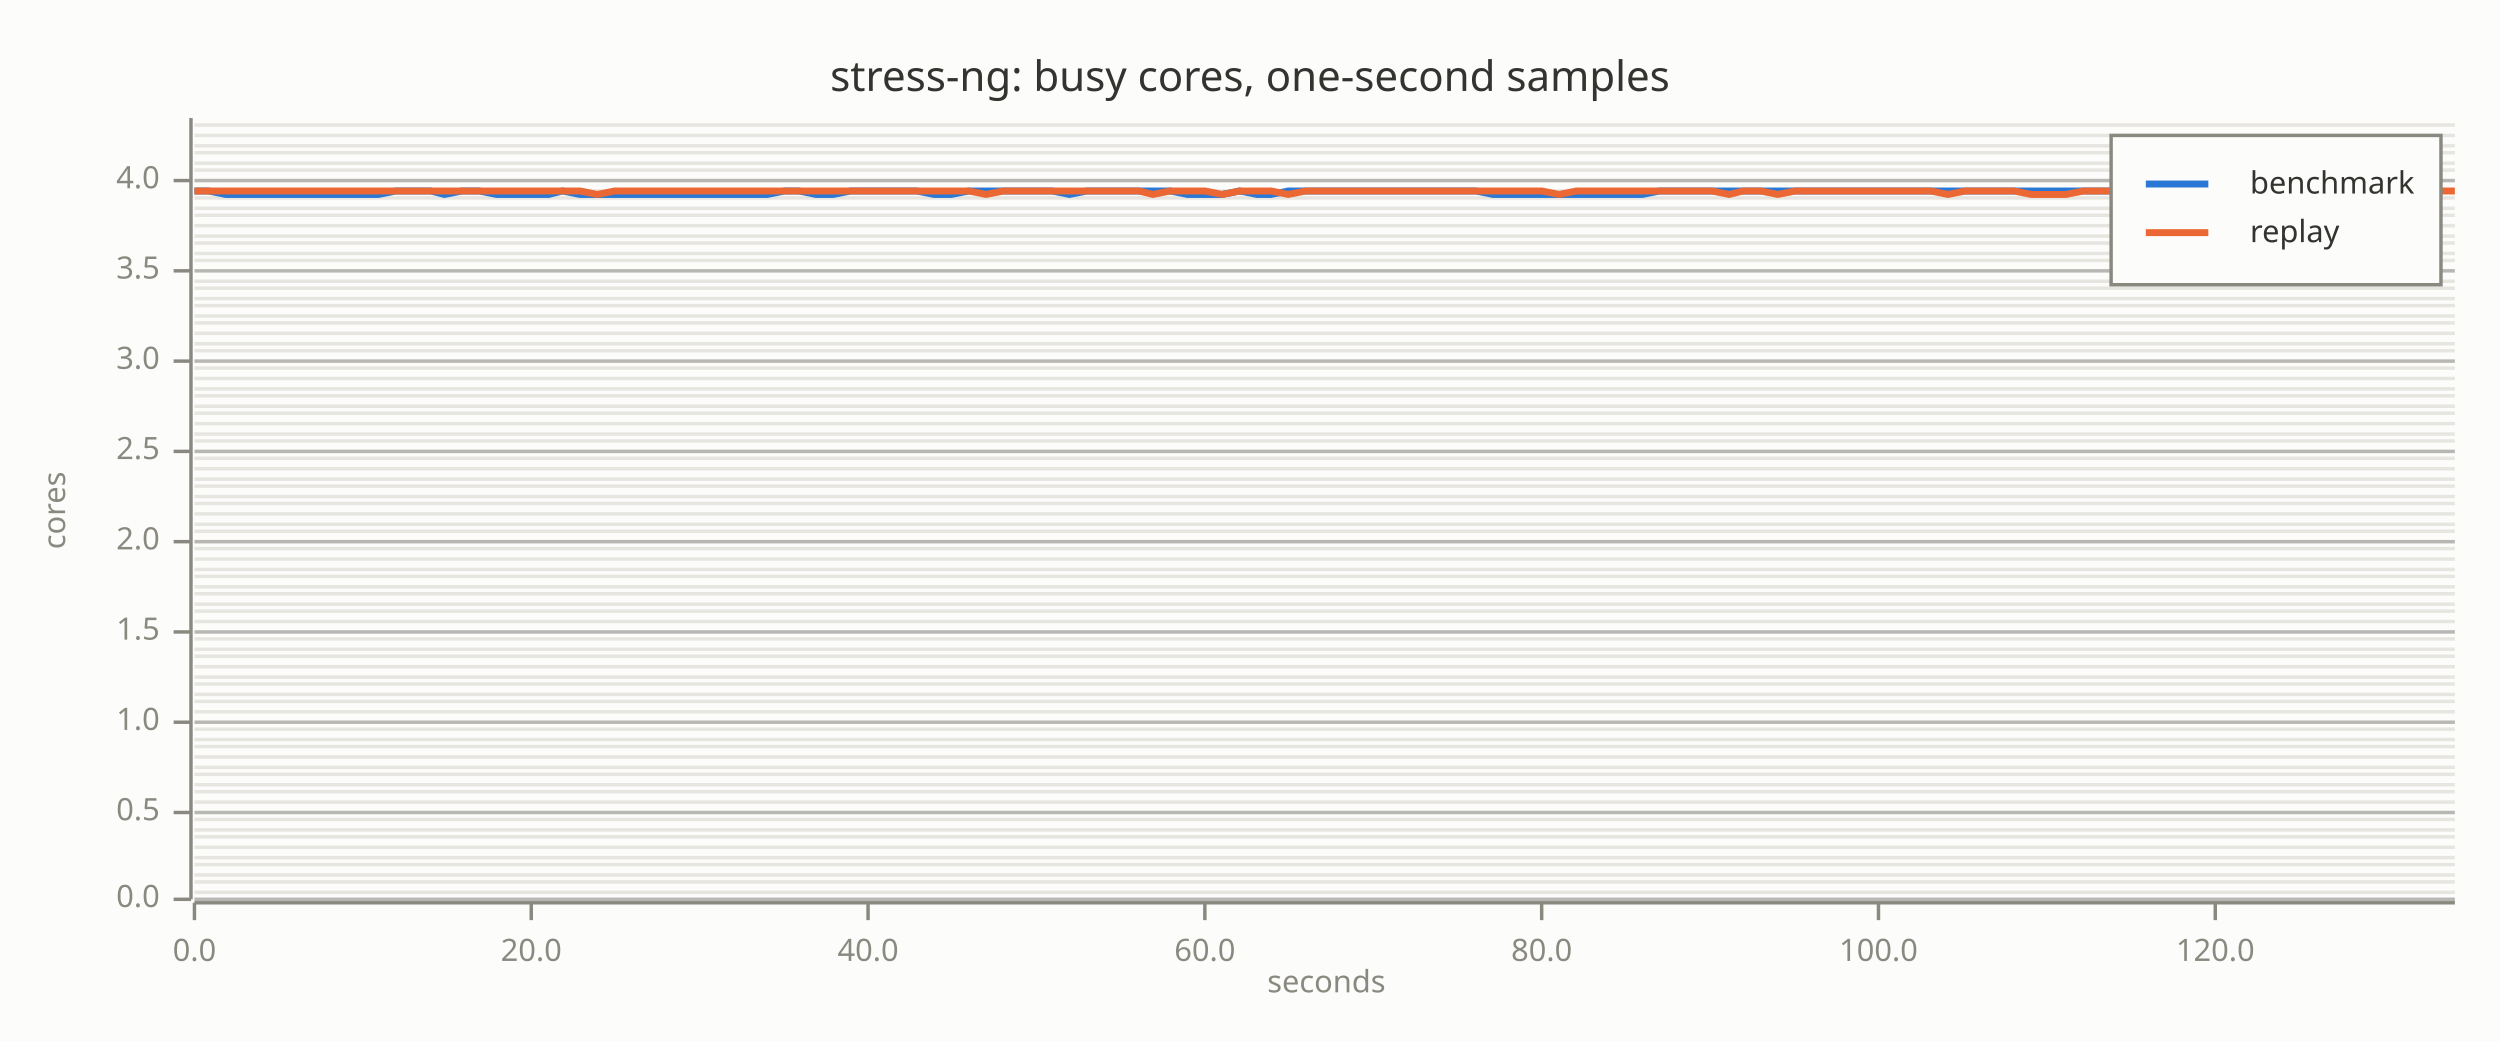
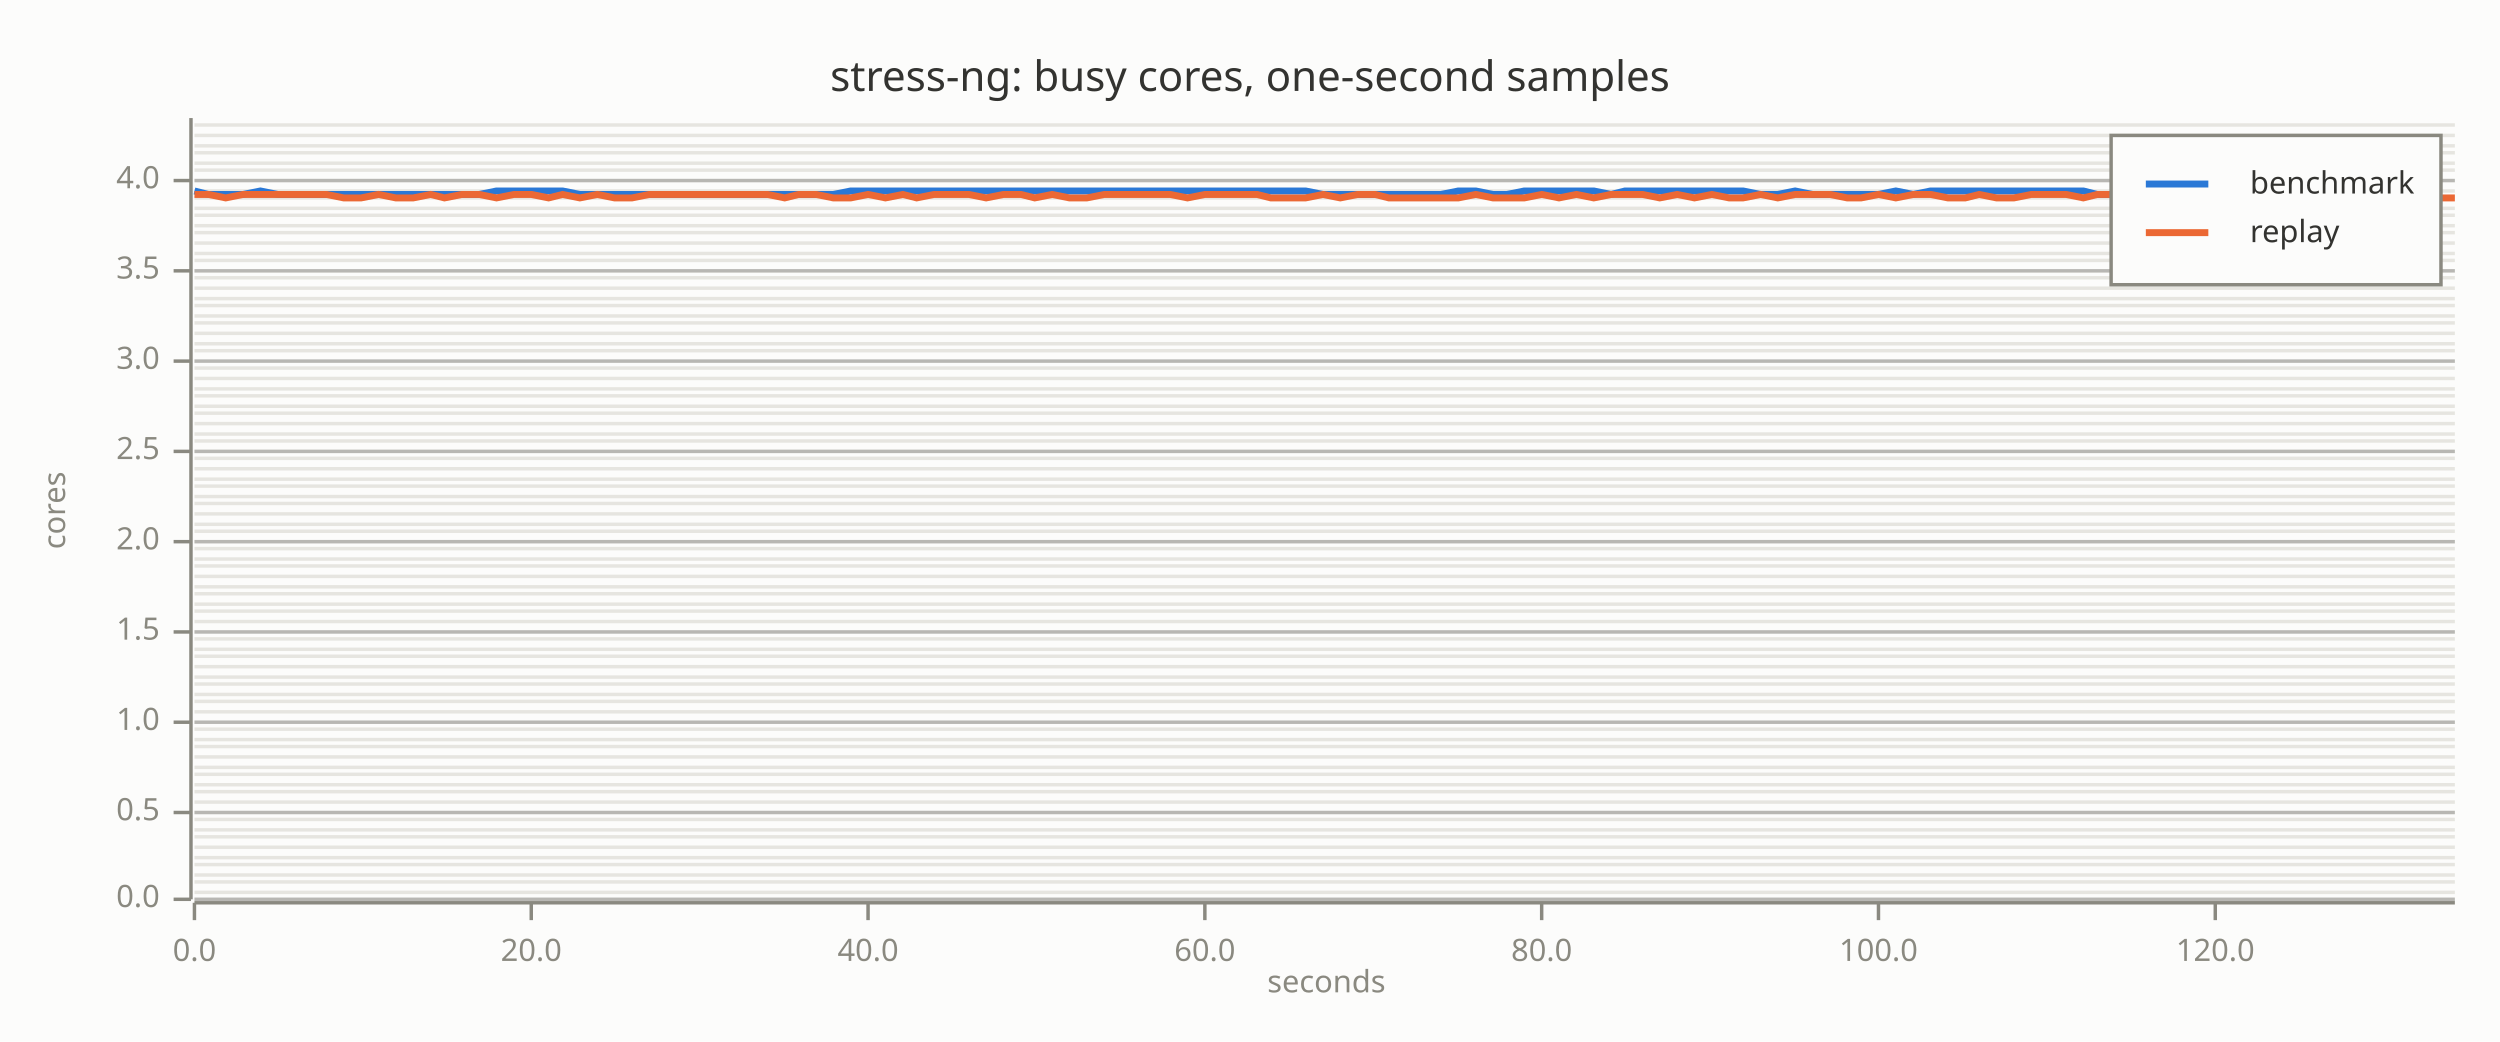
<svg xmlns="http://www.w3.org/2000/svg" width="720" height="300" viewBox="0 0 720 300">
  <rect x="0" y="0" width="720" height="300" opacity="1" fill="#FCFCFB" stroke="none" />
  <text x="360" y="17" dy="0.76em" text-anchor="middle" font-family="sans-serif" font-size="12.097" opacity="1" fill="#333330">
stress-ng: busy cores, one-second samples
</text>
  <line opacity="1" stroke="#E6E5E0" stroke-width="1" x1="56" y1="259" x2="707" y2="259" />
  <line opacity="1" stroke="#E6E5E0" stroke-width="1" x1="56" y1="257" x2="707" y2="257" />
  <line opacity="1" stroke="#E6E5E0" stroke-width="1" x1="56" y1="254" x2="707" y2="254" />
  <line opacity="1" stroke="#E6E5E0" stroke-width="1" x1="56" y1="252" x2="707" y2="252" />
  <line opacity="1" stroke="#E6E5E0" stroke-width="1" x1="56" y1="249" x2="707" y2="249" />
  <line opacity="1" stroke="#E6E5E0" stroke-width="1" x1="56" y1="247" x2="707" y2="247" />
  <line opacity="1" stroke="#E6E5E0" stroke-width="1" x1="56" y1="244" x2="707" y2="244" />
  <line opacity="1" stroke="#E6E5E0" stroke-width="1" x1="56" y1="241" x2="707" y2="241" />
  <line opacity="1" stroke="#E6E5E0" stroke-width="1" x1="56" y1="239" x2="707" y2="239" />
  <line opacity="1" stroke="#E6E5E0" stroke-width="1" x1="56" y1="236" x2="707" y2="236" />
  <line opacity="1" stroke="#E6E5E0" stroke-width="1" x1="56" y1="234" x2="707" y2="234" />
  <line opacity="1" stroke="#E6E5E0" stroke-width="1" x1="56" y1="231" x2="707" y2="231" />
  <line opacity="1" stroke="#E6E5E0" stroke-width="1" x1="56" y1="228" x2="707" y2="228" />
  <line opacity="1" stroke="#E6E5E0" stroke-width="1" x1="56" y1="226" x2="707" y2="226" />
  <line opacity="1" stroke="#E6E5E0" stroke-width="1" x1="56" y1="223" x2="707" y2="223" />
  <line opacity="1" stroke="#E6E5E0" stroke-width="1" x1="56" y1="221" x2="707" y2="221" />
  <line opacity="1" stroke="#E6E5E0" stroke-width="1" x1="56" y1="218" x2="707" y2="218" />
  <line opacity="1" stroke="#E6E5E0" stroke-width="1" x1="56" y1="215" x2="707" y2="215" />
  <line opacity="1" stroke="#E6E5E0" stroke-width="1" x1="56" y1="213" x2="707" y2="213" />
  <line opacity="1" stroke="#E6E5E0" stroke-width="1" x1="56" y1="210" x2="707" y2="210" />
  <line opacity="1" stroke="#E6E5E0" stroke-width="1" x1="56" y1="208" x2="707" y2="208" />
  <line opacity="1" stroke="#E6E5E0" stroke-width="1" x1="56" y1="205" x2="707" y2="205" />
  <line opacity="1" stroke="#E6E5E0" stroke-width="1" x1="56" y1="202" x2="707" y2="202" />
  <line opacity="1" stroke="#E6E5E0" stroke-width="1" x1="56" y1="200" x2="707" y2="200" />
  <line opacity="1" stroke="#E6E5E0" stroke-width="1" x1="56" y1="197" x2="707" y2="197" />
  <line opacity="1" stroke="#E6E5E0" stroke-width="1" x1="56" y1="195" x2="707" y2="195" />
  <line opacity="1" stroke="#E6E5E0" stroke-width="1" x1="56" y1="192" x2="707" y2="192" />
  <line opacity="1" stroke="#E6E5E0" stroke-width="1" x1="56" y1="189" x2="707" y2="189" />
  <line opacity="1" stroke="#E6E5E0" stroke-width="1" x1="56" y1="187" x2="707" y2="187" />
  <line opacity="1" stroke="#E6E5E0" stroke-width="1" x1="56" y1="184" x2="707" y2="184" />
  <line opacity="1" stroke="#E6E5E0" stroke-width="1" x1="56" y1="182" x2="707" y2="182" />
  <line opacity="1" stroke="#E6E5E0" stroke-width="1" x1="56" y1="179" x2="707" y2="179" />
  <line opacity="1" stroke="#E6E5E0" stroke-width="1" x1="56" y1="176" x2="707" y2="176" />
  <line opacity="1" stroke="#E6E5E0" stroke-width="1" x1="56" y1="174" x2="707" y2="174" />
  <line opacity="1" stroke="#E6E5E0" stroke-width="1" x1="56" y1="171" x2="707" y2="171" />
  <line opacity="1" stroke="#E6E5E0" stroke-width="1" x1="56" y1="169" x2="707" y2="169" />
  <line opacity="1" stroke="#E6E5E0" stroke-width="1" x1="56" y1="166" x2="707" y2="166" />
-   <line opacity="1" stroke="#E6E5E0" stroke-width="1" x1="56" y1="164" x2="707" y2="164" />
+   <line opacity="1" stroke="#E6E5E0" stroke-width="1" x1="56" y1="163" x2="707" y2="163" />
  <line opacity="1" stroke="#E6E5E0" stroke-width="1" x1="56" y1="161" x2="707" y2="161" />
  <line opacity="1" stroke="#E6E5E0" stroke-width="1" x1="56" y1="158" x2="707" y2="158" />
  <line opacity="1" stroke="#E6E5E0" stroke-width="1" x1="56" y1="156" x2="707" y2="156" />
  <line opacity="1" stroke="#E6E5E0" stroke-width="1" x1="56" y1="153" x2="707" y2="153" />
  <line opacity="1" stroke="#E6E5E0" stroke-width="1" x1="56" y1="151" x2="707" y2="151" />
  <line opacity="1" stroke="#E6E5E0" stroke-width="1" x1="56" y1="148" x2="707" y2="148" />
  <line opacity="1" stroke="#E6E5E0" stroke-width="1" x1="56" y1="145" x2="707" y2="145" />
  <line opacity="1" stroke="#E6E5E0" stroke-width="1" x1="56" y1="143" x2="707" y2="143" />
  <line opacity="1" stroke="#E6E5E0" stroke-width="1" x1="56" y1="140" x2="707" y2="140" />
  <line opacity="1" stroke="#E6E5E0" stroke-width="1" x1="56" y1="138" x2="707" y2="138" />
  <line opacity="1" stroke="#E6E5E0" stroke-width="1" x1="56" y1="135" x2="707" y2="135" />
  <line opacity="1" stroke="#E6E5E0" stroke-width="1" x1="56" y1="132" x2="707" y2="132" />
  <line opacity="1" stroke="#E6E5E0" stroke-width="1" x1="56" y1="130" x2="707" y2="130" />
  <line opacity="1" stroke="#E6E5E0" stroke-width="1" x1="56" y1="127" x2="707" y2="127" />
  <line opacity="1" stroke="#E6E5E0" stroke-width="1" x1="56" y1="125" x2="707" y2="125" />
  <line opacity="1" stroke="#E6E5E0" stroke-width="1" x1="56" y1="122" x2="707" y2="122" />
  <line opacity="1" stroke="#E6E5E0" stroke-width="1" x1="56" y1="119" x2="707" y2="119" />
  <line opacity="1" stroke="#E6E5E0" stroke-width="1" x1="56" y1="117" x2="707" y2="117" />
  <line opacity="1" stroke="#E6E5E0" stroke-width="1" x1="56" y1="114" x2="707" y2="114" />
  <line opacity="1" stroke="#E6E5E0" stroke-width="1" x1="56" y1="112" x2="707" y2="112" />
  <line opacity="1" stroke="#E6E5E0" stroke-width="1" x1="56" y1="109" x2="707" y2="109" />
  <line opacity="1" stroke="#E6E5E0" stroke-width="1" x1="56" y1="106" x2="707" y2="106" />
  <line opacity="1" stroke="#E6E5E0" stroke-width="1" x1="56" y1="104" x2="707" y2="104" />
  <line opacity="1" stroke="#E6E5E0" stroke-width="1" x1="56" y1="101" x2="707" y2="101" />
  <line opacity="1" stroke="#E6E5E0" stroke-width="1" x1="56" y1="99" x2="707" y2="99" />
  <line opacity="1" stroke="#E6E5E0" stroke-width="1" x1="56" y1="96" x2="707" y2="96" />
  <line opacity="1" stroke="#E6E5E0" stroke-width="1" x1="56" y1="93" x2="707" y2="93" />
  <line opacity="1" stroke="#E6E5E0" stroke-width="1" x1="56" y1="91" x2="707" y2="91" />
  <line opacity="1" stroke="#E6E5E0" stroke-width="1" x1="56" y1="88" x2="707" y2="88" />
  <line opacity="1" stroke="#E6E5E0" stroke-width="1" x1="56" y1="86" x2="707" y2="86" />
  <line opacity="1" stroke="#E6E5E0" stroke-width="1" x1="56" y1="83" x2="707" y2="83" />
-   <line opacity="1" stroke="#E6E5E0" stroke-width="1" x1="56" y1="81" x2="707" y2="81" />
+   <line opacity="1" stroke="#E6E5E0" stroke-width="1" x1="56" y1="80" x2="707" y2="80" />
  <line opacity="1" stroke="#E6E5E0" stroke-width="1" x1="56" y1="78" x2="707" y2="78" />
  <line opacity="1" stroke="#E6E5E0" stroke-width="1" x1="56" y1="75" x2="707" y2="75" />
  <line opacity="1" stroke="#E6E5E0" stroke-width="1" x1="56" y1="73" x2="707" y2="73" />
  <line opacity="1" stroke="#E6E5E0" stroke-width="1" x1="56" y1="70" x2="707" y2="70" />
-   <line opacity="1" stroke="#E6E5E0" stroke-width="1" x1="56" y1="68" x2="707" y2="68" />
+   <line opacity="1" stroke="#E6E5E0" stroke-width="1" x1="56" y1="67" x2="707" y2="67" />
  <line opacity="1" stroke="#E6E5E0" stroke-width="1" x1="56" y1="65" x2="707" y2="65" />
  <line opacity="1" stroke="#E6E5E0" stroke-width="1" x1="56" y1="62" x2="707" y2="62" />
  <line opacity="1" stroke="#E6E5E0" stroke-width="1" x1="56" y1="60" x2="707" y2="60" />
  <line opacity="1" stroke="#E6E5E0" stroke-width="1" x1="56" y1="57" x2="707" y2="57" />
  <line opacity="1" stroke="#E6E5E0" stroke-width="1" x1="56" y1="55" x2="707" y2="55" />
  <line opacity="1" stroke="#E6E5E0" stroke-width="1" x1="56" y1="52" x2="707" y2="52" />
  <line opacity="1" stroke="#E6E5E0" stroke-width="1" x1="56" y1="49" x2="707" y2="49" />
  <line opacity="1" stroke="#E6E5E0" stroke-width="1" x1="56" y1="47" x2="707" y2="47" />
  <line opacity="1" stroke="#E6E5E0" stroke-width="1" x1="56" y1="44" x2="707" y2="44" />
  <line opacity="1" stroke="#E6E5E0" stroke-width="1" x1="56" y1="42" x2="707" y2="42" />
  <line opacity="1" stroke="#E6E5E0" stroke-width="1" x1="56" y1="39" x2="707" y2="39" />
  <line opacity="1" stroke="#E6E5E0" stroke-width="1" x1="56" y1="36" x2="707" y2="36" />
  <text x="12" y="147" dy="0.76em" text-anchor="middle" font-family="sans-serif" font-size="8.871" opacity="1" fill="#8A8980" transform="rotate(270, 12, 147)">
cores
</text>
  <text x="382" y="288" dy="-0.5ex" text-anchor="middle" font-family="sans-serif" font-size="8.871" opacity="1" fill="#8A8980">
seconds
</text>
  <line opacity="0.2" stroke="#000000" stroke-width="1" x1="56" y1="259" x2="707" y2="259" />
  <line opacity="0.2" stroke="#000000" stroke-width="1" x1="56" y1="234" x2="707" y2="234" />
  <line opacity="0.2" stroke="#000000" stroke-width="1" x1="56" y1="208" x2="707" y2="208" />
  <line opacity="0.2" stroke="#000000" stroke-width="1" x1="56" y1="182" x2="707" y2="182" />
  <line opacity="0.2" stroke="#000000" stroke-width="1" x1="56" y1="156" x2="707" y2="156" />
  <line opacity="0.2" stroke="#000000" stroke-width="1" x1="56" y1="130" x2="707" y2="130" />
  <line opacity="0.2" stroke="#000000" stroke-width="1" x1="56" y1="104" x2="707" y2="104" />
  <line opacity="0.2" stroke="#000000" stroke-width="1" x1="56" y1="78" x2="707" y2="78" />
  <line opacity="0.2" stroke="#000000" stroke-width="1" x1="56" y1="52" x2="707" y2="52" />
  <polyline fill="none" opacity="1" stroke="#8A8980" stroke-width="1" points="55,34 55,259 " />
  <text x="46" y="259" dy="0.5ex" text-anchor="end" font-family="sans-serif" font-size="8.871" opacity="1" fill="#8A8980">
0.0
</text>
  <polyline fill="none" opacity="1" stroke="#8A8980" stroke-width="1" points="50,259 55,259 " />
  <text x="46" y="234" dy="0.5ex" text-anchor="end" font-family="sans-serif" font-size="8.871" opacity="1" fill="#8A8980">
0.5
</text>
  <polyline fill="none" opacity="1" stroke="#8A8980" stroke-width="1" points="50,234 55,234 " />
  <text x="46" y="208" dy="0.5ex" text-anchor="end" font-family="sans-serif" font-size="8.871" opacity="1" fill="#8A8980">
1.0
</text>
  <polyline fill="none" opacity="1" stroke="#8A8980" stroke-width="1" points="50,208 55,208 " />
  <text x="46" y="182" dy="0.5ex" text-anchor="end" font-family="sans-serif" font-size="8.871" opacity="1" fill="#8A8980">
1.5
</text>
  <polyline fill="none" opacity="1" stroke="#8A8980" stroke-width="1" points="50,182 55,182 " />
  <text x="46" y="156" dy="0.5ex" text-anchor="end" font-family="sans-serif" font-size="8.871" opacity="1" fill="#8A8980">
2.0
</text>
  <polyline fill="none" opacity="1" stroke="#8A8980" stroke-width="1" points="50,156 55,156 " />
  <text x="46" y="130" dy="0.5ex" text-anchor="end" font-family="sans-serif" font-size="8.871" opacity="1" fill="#8A8980">
2.5
</text>
  <polyline fill="none" opacity="1" stroke="#8A8980" stroke-width="1" points="50,130 55,130 " />
  <text x="46" y="104" dy="0.5ex" text-anchor="end" font-family="sans-serif" font-size="8.871" opacity="1" fill="#8A8980">
3.0
</text>
  <polyline fill="none" opacity="1" stroke="#8A8980" stroke-width="1" points="50,104 55,104 " />
  <text x="46" y="78" dy="0.5ex" text-anchor="end" font-family="sans-serif" font-size="8.871" opacity="1" fill="#8A8980">
3.5
</text>
  <polyline fill="none" opacity="1" stroke="#8A8980" stroke-width="1" points="50,78 55,78 " />
  <text x="46" y="52" dy="0.5ex" text-anchor="end" font-family="sans-serif" font-size="8.871" opacity="1" fill="#8A8980">
4.0
</text>
  <polyline fill="none" opacity="1" stroke="#8A8980" stroke-width="1" points="50,52 55,52 " />
  <polyline fill="none" opacity="1" stroke="#8A8980" stroke-width="1" points="56,260 707,260 " />
  <text x="56" y="270" dy="0.76em" text-anchor="middle" font-family="sans-serif" font-size="8.871" opacity="1" fill="#8A8980">
0.0
</text>
  <polyline fill="none" opacity="1" stroke="#8A8980" stroke-width="1" points="56,260 56,265 " />
  <text x="153" y="270" dy="0.76em" text-anchor="middle" font-family="sans-serif" font-size="8.871" opacity="1" fill="#8A8980">
20.0
</text>
  <polyline fill="none" opacity="1" stroke="#8A8980" stroke-width="1" points="153,260 153,265 " />
  <text x="250" y="270" dy="0.76em" text-anchor="middle" font-family="sans-serif" font-size="8.871" opacity="1" fill="#8A8980">
40.0
</text>
  <polyline fill="none" opacity="1" stroke="#8A8980" stroke-width="1" points="250,260 250,265 " />
  <text x="347" y="270" dy="0.76em" text-anchor="middle" font-family="sans-serif" font-size="8.871" opacity="1" fill="#8A8980">
60.0
</text>
  <polyline fill="none" opacity="1" stroke="#8A8980" stroke-width="1" points="347,260 347,265 " />
  <text x="444" y="270" dy="0.76em" text-anchor="middle" font-family="sans-serif" font-size="8.871" opacity="1" fill="#8A8980">
80.0
</text>
  <polyline fill="none" opacity="1" stroke="#8A8980" stroke-width="1" points="444,260 444,265 " />
  <text x="541" y="270" dy="0.76em" text-anchor="middle" font-family="sans-serif" font-size="8.871" opacity="1" fill="#8A8980">
100.0
</text>
  <polyline fill="none" opacity="1" stroke="#8A8980" stroke-width="1" points="541,260 541,265 " />
  <text x="638" y="270" dy="0.76em" text-anchor="middle" font-family="sans-serif" font-size="8.871" opacity="1" fill="#8A8980">
120.0
</text>
  <polyline fill="none" opacity="1" stroke="#8A8980" stroke-width="1" points="638,260 638,265 " />
-   <polyline fill="none" opacity="1" stroke="#2A78D6" stroke-width="2" points="56,55 60,55 65,56 70,56 75,56 80,56 85,56 90,56 94,56 99,56 104,56 109,56 114,55 119,55 124,55 128,56 133,55 138,55 143,56 148,56 153,56 158,56 162,55 167,56 172,56 177,56 182,56 187,56 192,56 196,56 201,56 206,56 211,56 216,56 221,56 226,55 230,55 235,56 240,56 245,55 250,55 255,55 260,55 264,55 269,56 274,56 279,55 284,55 289,55 294,55 298,55 303,55 308,56 313,55 318,55 323,55 328,55 332,55 337,55 342,56 347,56 352,56 357,55 362,56 366,56 371,55 376,55 381,55 386,55 391,55 396,55 400,55 405,55 410,55 415,55 420,55 425,55 430,56 434,56 439,56 444,56 449,56 454,56 459,56 464,56 468,56 473,56 478,55 483,55 488,55 493,55 498,55 502,55 507,55 512,55 517,55 522,55 527,55 532,55 536,55 541,55 546,55 551,55 556,55 561,55 566,55 570,55 575,55 580,55 585,55 590,55 595,55 600,55 604,55 609,55 614,55 619,55 624,55 629,55 " />
-   <polyline fill="none" opacity="1" stroke="#EB6834" stroke-width="2" points="56,55 60,55 65,55 70,55 75,55 80,55 85,55 90,55 94,55 99,55 104,55 109,55 114,55 119,55 124,55 128,55 133,55 138,55 143,55 148,55 153,55 158,55 162,55 167,55 172,56 177,55 182,55 187,55 192,55 196,55 201,55 206,55 211,55 216,55 221,55 226,55 230,55 235,55 240,55 245,55 250,55 255,55 260,55 264,55 269,55 274,55 279,55 284,56 289,55 294,55 298,55 303,55 308,55 313,55 318,55 323,55 328,55 332,56 337,55 342,55 347,55 352,56 357,55 362,55 366,55 371,56 376,55 381,55 386,55 391,55 396,55 400,55 405,55 410,55 415,55 420,55 425,55 430,55 434,55 439,55 444,55 449,56 454,55 459,55 464,55 468,55 473,55 478,55 483,55 488,55 493,55 498,56 502,55 507,55 512,56 517,55 522,55 527,55 532,55 536,55 541,55 546,55 551,55 556,55 561,56 566,55 570,55 575,55 580,55 585,56 590,56 595,56 600,55 604,55 609,55 614,56 619,55 624,56 629,56 634,55 638,55 643,55 648,55 653,55 658,56 663,55 668,55 672,55 677,55 682,55 687,55 692,56 697,55 702,55 707,55 " />
+   <polyline fill="none" opacity="1" stroke="#2A78D6" stroke-width="2" points="56,55 60,56 65,56 70,56 75,55 80,56 85,56 90,56 94,56 99,56 104,56 109,56 114,56 119,56 124,56 128,56 133,56 138,56 143,55 148,55 153,55 158,55 162,55 167,56 172,56 177,56 182,56 187,56 192,56 196,56 201,56 206,56 211,56 216,56 221,56 226,56 230,56 235,56 240,56 245,55 250,55 255,55 260,55 264,55 269,55 274,55 279,55 284,55 289,55 294,55 298,55 303,55 308,55 313,55 318,55 323,55 328,55 332,55 337,55 342,55 347,55 352,55 357,55 362,55 366,55 371,55 376,55 381,56 386,56 391,56 396,56 400,56 405,56 410,56 415,56 420,55 425,55 430,56 434,56 439,55 444,55 449,55 454,55 459,55 464,56 468,55 473,55 478,55 483,55 488,55 493,55 498,55 502,55 507,56 512,56 517,55 522,56 527,56 532,56 536,56 541,56 546,55 551,56 556,55 561,55 566,55 570,55 575,55 580,55 585,55 590,55 595,55 600,55 604,56 609,56 614,55 619,55 624,55 629,55 " />
+   <polyline fill="none" opacity="1" stroke="#EB6834" stroke-width="2" points="56,56 60,56 65,57 70,56 75,56 80,56 85,56 90,56 94,56 99,57 104,57 109,56 114,57 119,57 124,56 128,57 133,56 138,56 143,57 148,56 153,56 158,57 162,56 167,57 172,56 177,57 182,57 187,56 192,56 196,56 201,56 206,56 211,56 216,56 221,56 226,57 230,56 235,56 240,57 245,57 250,56 255,57 260,56 264,57 269,56 274,56 279,56 284,57 289,56 294,56 298,57 303,56 308,57 313,57 318,56 323,56 328,56 332,56 337,56 342,57 347,56 352,56 357,56 362,56 366,57 371,57 376,57 381,56 386,57 391,56 396,56 400,57 405,57 410,57 415,57 420,57 425,56 430,57 434,57 439,57 444,56 449,57 454,56 459,57 464,56 468,56 473,56 478,57 483,56 488,57 493,56 498,57 502,57 507,56 512,57 517,56 522,56 527,56 532,57 536,57 541,56 546,57 551,56 556,56 561,57 566,57 570,56 575,57 580,57 585,56 590,56 595,56 600,57 604,56 609,56 614,57 619,57 624,56 629,56 634,57 638,56 643,56 648,56 653,56 658,57 663,56 668,57 672,57 677,56 682,56 687,56 692,56 697,57 702,57 707,57 " />
  <rect x="608" y="39" width="95" height="43" opacity="1" fill="#FCFCFB" stroke="none" />
  <rect x="608" y="39" width="95" height="43" opacity="1" fill="none" stroke="#8A8980" />
  <text x="648" y="49" dy="0.76em" text-anchor="start" font-family="sans-serif" font-size="8.871" opacity="1" fill="#333330">
benchmark
</text>
  <text x="648" y="63" dy="0.76em" text-anchor="start" font-family="sans-serif" font-size="8.871" opacity="1" fill="#333330">
replay
</text>
  <polyline fill="none" opacity="1" stroke="#2A78D6" stroke-width="2" points="618,53 636,53 " />
  <polyline fill="none" opacity="1" stroke="#EB6834" stroke-width="2" points="618,67 636,67 " />
</svg>
